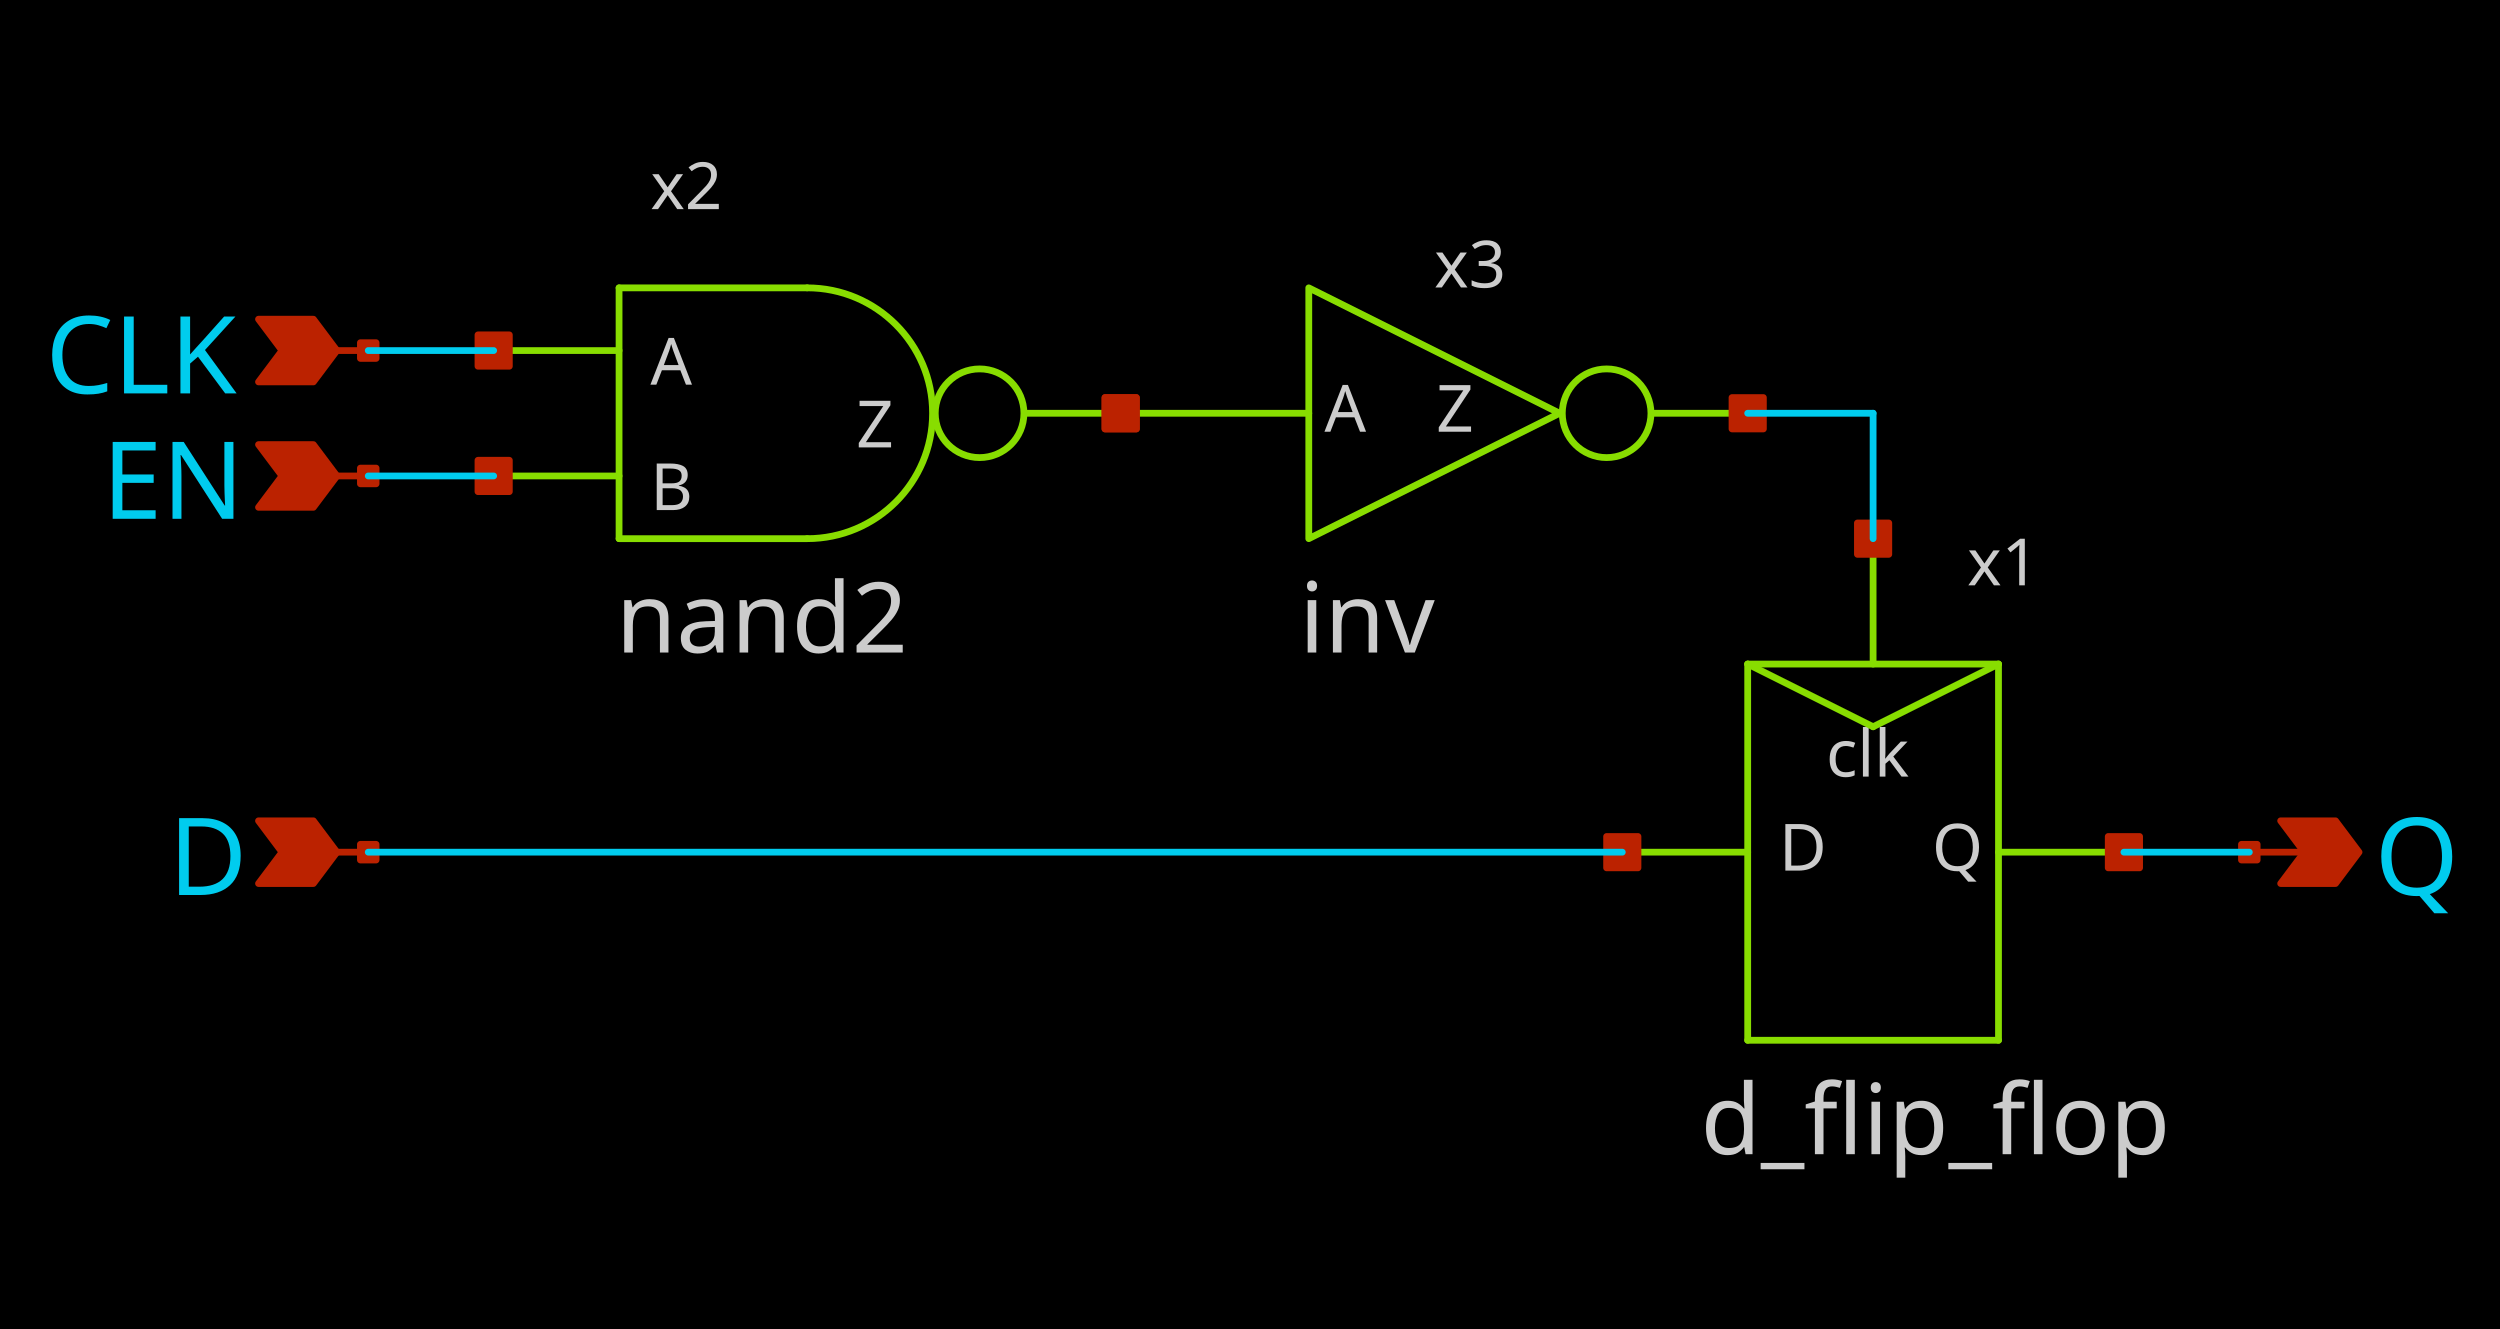
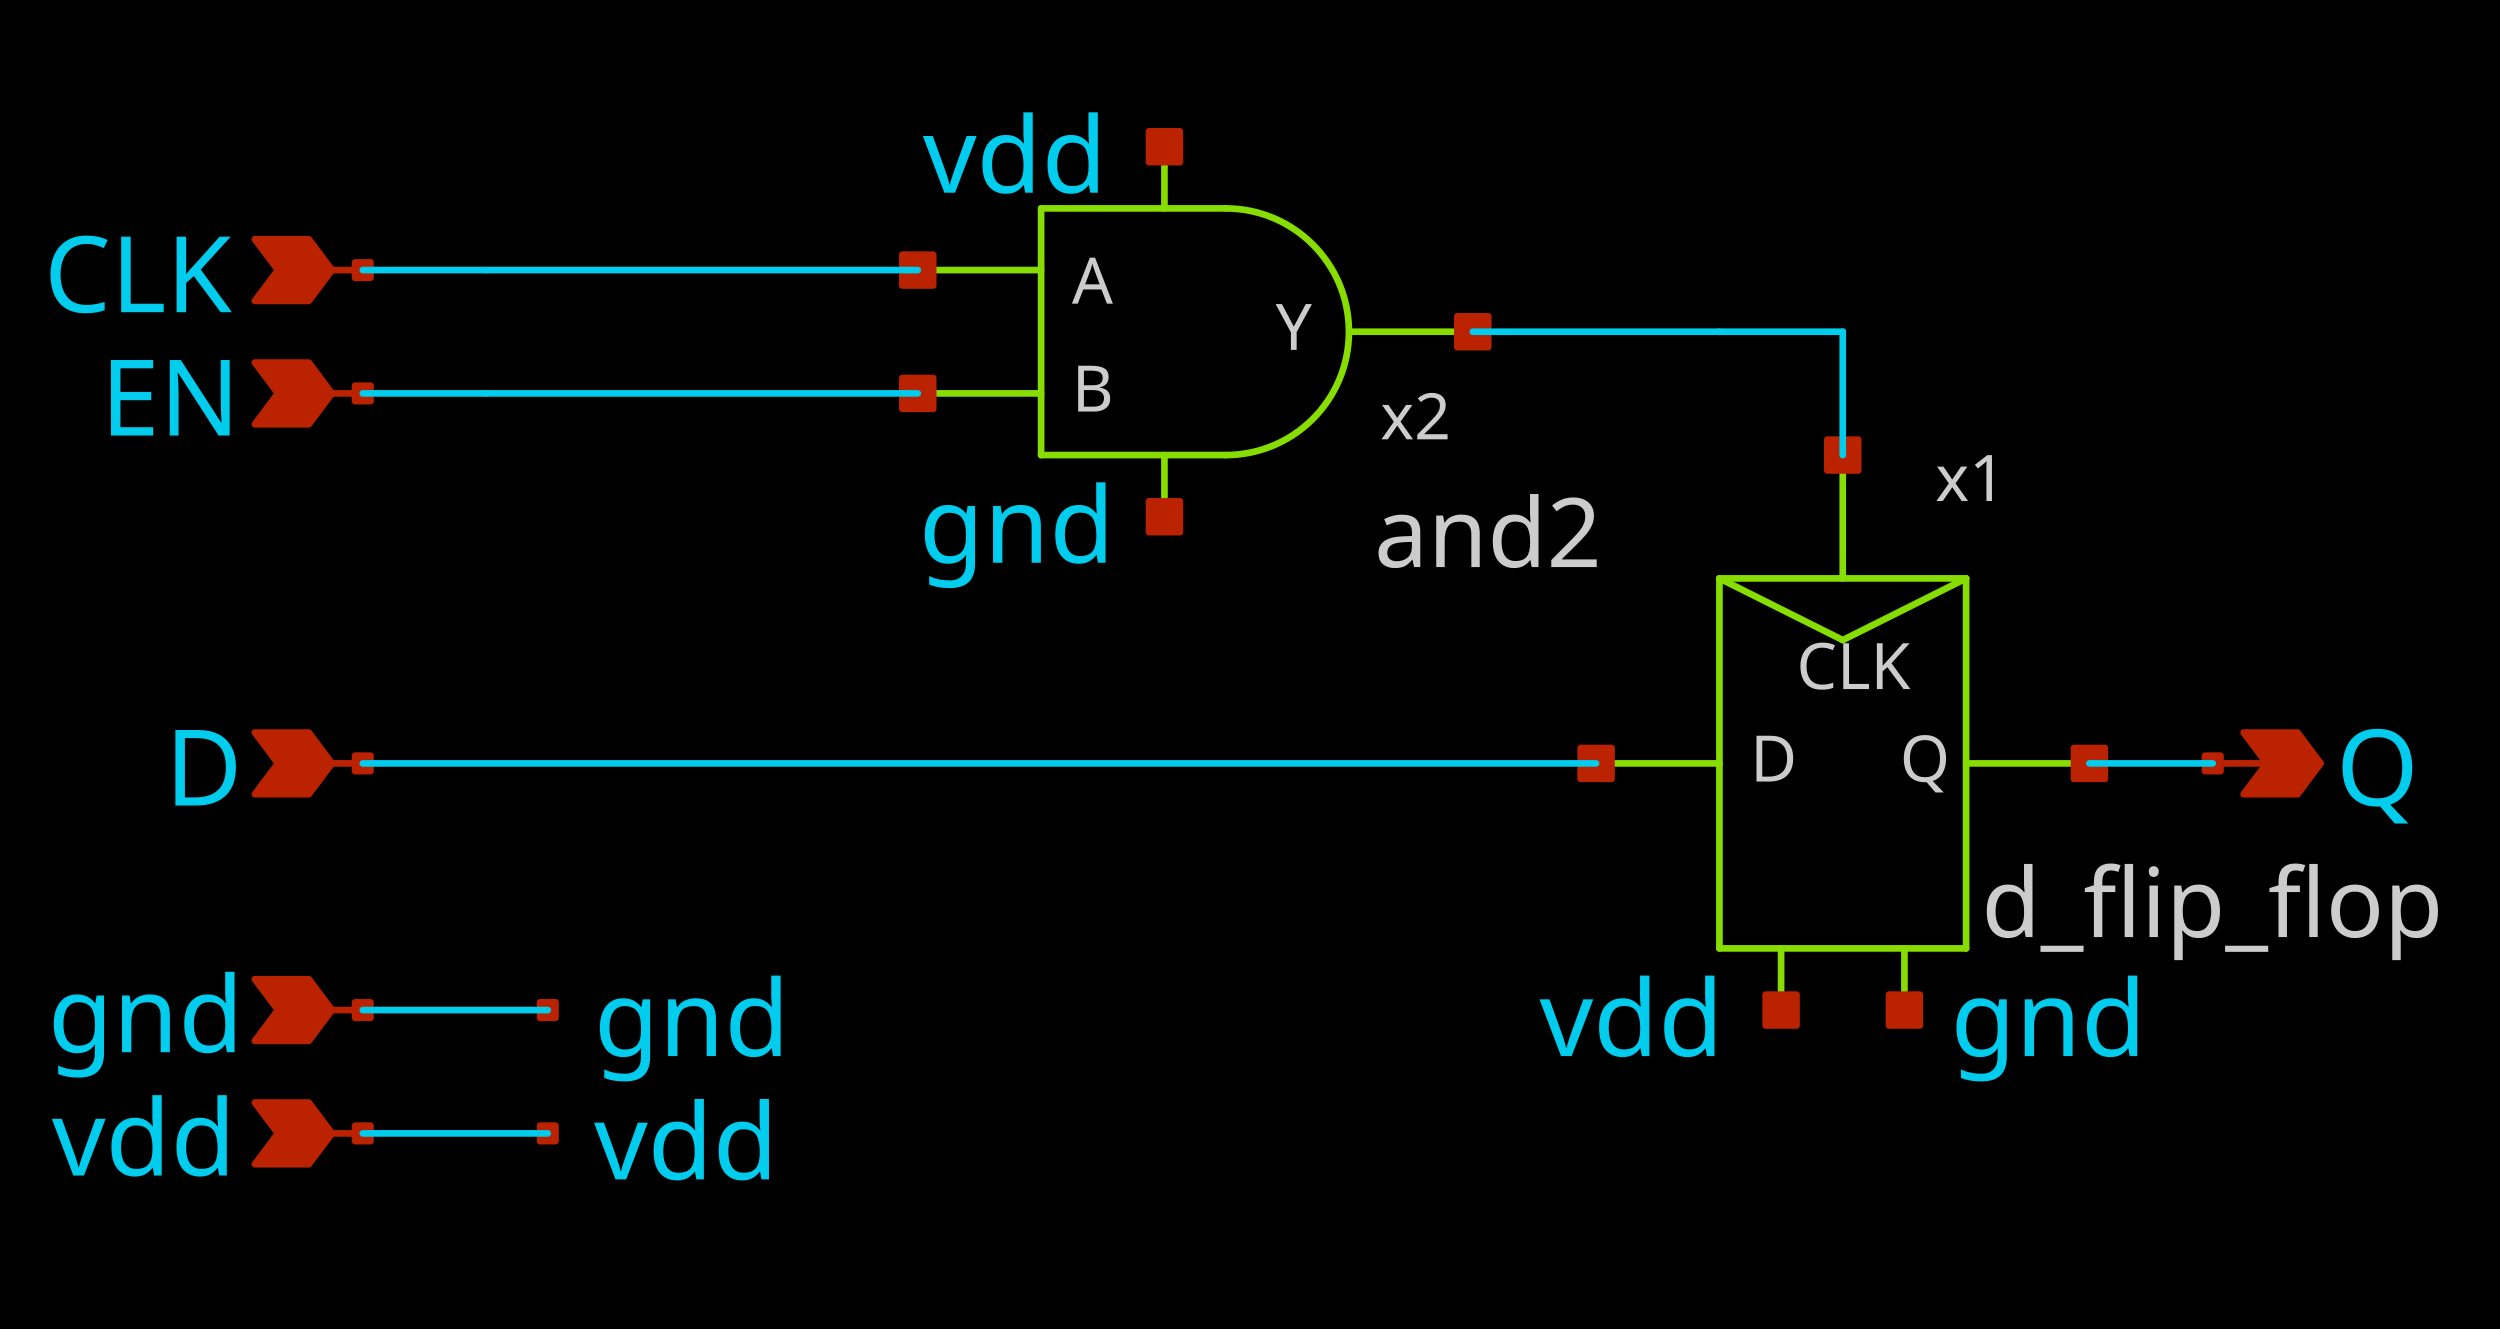
<svg xmlns="http://www.w3.org/2000/svg" width="1280" height="680" version="1.1">
  <style type="text/css">
.l0{
 fill: #000000;
  stroke: #000000;
  stroke-linecap:round;
  stroke-linejoin:round;
-   stroke-width: 3.467;
+   stroke-width: 3.41;
}
.l1{
 fill: #00ccee;
  stroke: #00ccee;
  stroke-linecap:round;
  stroke-linejoin:round;
-   stroke-width: 3.467;
+   stroke-width: 3.41;
}
.l2{
  fill: none;
  stroke: #3f3f3f;
  stroke-linecap:round;
  stroke-linejoin:round;
-   stroke-width: 3.467;
+   stroke-width: 3.41;
}
.l3{
 fill: #cccccc; fill-opacity: 0.5;
  stroke: #cccccc;
  stroke-linecap:round;
  stroke-linejoin:round;
-   stroke-width: 3.467;
+   stroke-width: 3.41;
}
.l4{
 fill: #88dd00;
  stroke: #88dd00;
  stroke-linecap:round;
  stroke-linejoin:round;
-   stroke-width: 3.467;
+   stroke-width: 3.41;
}
.l5{
 fill: #bb2200;
  stroke: #bb2200;
  stroke-linecap:round;
  stroke-linejoin:round;
-   stroke-width: 3.467;
+   stroke-width: 3.41;
}
.l6{
 fill: #00ccee; fill-opacity: 0.5;
  stroke: #00ccee;
  stroke-linecap:round;
  stroke-linejoin:round;
-   stroke-width: 3.467;
+   stroke-width: 3.41;
}
.l7{
 fill: #ff0000; fill-opacity: 0.5;
  stroke: #ff0000;
  stroke-linecap:round;
  stroke-linejoin:round;
-   stroke-width: 3.467;
+   stroke-width: 3.41;
}
.l8{
 fill: #ffff00; fill-opacity: 0.5;
  stroke: #ffff00;
  stroke-linecap:round;
  stroke-linejoin:round;
-   stroke-width: 3.467;
+   stroke-width: 3.41;
}
.l9{
 fill: #ffffff; fill-opacity: 0.5;
  stroke: #ffffff;
  stroke-linecap:round;
  stroke-linejoin:round;
-   stroke-width: 3.467;
+   stroke-width: 3.41;
}
.l10{
 fill: #ff00ff;
  stroke: #ff00ff;
  stroke-linecap:round;
  stroke-linejoin:round;
-   stroke-width: 3.467;
+   stroke-width: 3.41;
}
.l11{
 fill: #00ff00; fill-opacity: 0.5;
  stroke: #00ff00;
  stroke-linecap:round;
  stroke-linejoin:round;
-   stroke-width: 3.467;
+   stroke-width: 3.41;
}
.l12{
 fill: #0044dd; fill-opacity: 0.5;
  stroke: #0044dd;
  stroke-linecap:round;
  stroke-linejoin:round;
-   stroke-width: 3.467;
+   stroke-width: 3.41;
}
.l13{
 fill: #aaaa00; fill-opacity: 0.5;
  stroke: #aaaa00;
  stroke-linecap:round;
  stroke-linejoin:round;
-   stroke-width: 3.467;
+   stroke-width: 3.41;
}
.l14{
  fill: none;
  stroke: #aaccaa;
  stroke-linecap:round;
  stroke-linejoin:round;
-   stroke-width: 3.467;
+   stroke-width: 3.41;
}
.l15{
 fill: #ff7777; fill-opacity: 0.5;
  stroke: #ff7777;
  stroke-linecap:round;
  stroke-linejoin:round;
-   stroke-width: 3.467;
+   stroke-width: 3.41;
}
.l16{
 fill: #bfff81; fill-opacity: 0.5;
  stroke: #bfff81;
  stroke-linecap:round;
  stroke-linejoin:round;
-   stroke-width: 3.467;
+   stroke-width: 3.41;
}
.l17{
  fill: none;
  stroke: #00ffcc;
  stroke-linecap:round;
  stroke-linejoin:round;
-   stroke-width: 3.467;
+   stroke-width: 3.41;
}
.l18{
 fill: #ce0097; fill-opacity: 0.5;
  stroke: #ce0097;
  stroke-linecap:round;
  stroke-linejoin:round;
-   stroke-width: 3.467;
+   stroke-width: 3.41;
}
.l19{
  fill: none;
  stroke: #d2d46b;
  stroke-linecap:round;
  stroke-linejoin:round;
-   stroke-width: 3.467;
+   stroke-width: 3.41;
}
.l20{
  fill: none;
  stroke: #ef6158;
  stroke-linecap:round;
  stroke-linejoin:round;
-   stroke-width: 3.467;
+   stroke-width: 3.41;
}
.l21{
  fill: none;
  stroke: #fdb200;
  stroke-linecap:round;
  stroke-linejoin:round;
-   stroke-width: 3.467;
+   stroke-width: 3.41;
}
text {font-family: Sans-Serif;}
</style>
  <rect class="l0" x="0" y="0" width="1280" height="680" />
-   <text fill="#00ccee" xml:space="preserve" font-size="55.09" transform="translate(23.3516, 201.414)">CLK</text>
-   <text fill="#00ccee" xml:space="preserve" font-size="55.09" transform="translate(52.3516, 265.62)">EN</text>
-   <text fill="#00ccee" xml:space="preserve" font-size="55.09" transform="translate(86.3516, 458.241)">D</text>
-   <text fill="#00ccee" xml:space="preserve" font-size="55.09" transform="translate(1215.86, 458.241)">Q</text>
-   <text fill="#cccccc" xml:space="preserve" font-size="50.081" transform="translate(870.743, 590.936)">d_flip_flop</text>
-   <text fill="#cccccc" xml:space="preserve" font-size="33.388" transform="translate(1007.18, 299.688)">x1</text>
-   <text fill="#cccccc" xml:space="preserve" font-size="33.388" transform="translate(934.95, 397.604)">clk</text>
-   <text fill="#cccccc" xml:space="preserve" font-size="33.388" transform="translate(989.209, 445.759)">Q</text>
-   <text fill="#cccccc" xml:space="preserve" font-size="33.388" transform="translate(910.873, 445.759)">D</text>
-   <text fill="#cccccc" xml:space="preserve" font-size="50.081" transform="translate(315.354, 334.108)">nand2</text>
-   <text fill="#cccccc" xml:space="preserve" font-size="33.388" transform="translate(333.011, 107.068)">x2</text>
-   <text fill="#cccccc" xml:space="preserve" font-size="33.388" transform="translate(333.011, 196.957)">A</text>
-   <text fill="#cccccc" xml:space="preserve" font-size="33.388" transform="translate(333.011, 261.164)">B</text>
-   <text fill="#cccccc" xml:space="preserve" font-size="33.388" transform="translate(438.425, 229.061)">Z</text>
-   <text fill="#cccccc" xml:space="preserve" font-size="50.081" transform="translate(665.281, 334.108)">inv</text>
-   <text fill="#cccccc" xml:space="preserve" font-size="33.388" transform="translate(734.304, 147.197)">x3</text>
-   <text fill="#cccccc" xml:space="preserve" font-size="33.388" transform="translate(735.381, 221.035)">Z</text>
-   <text fill="#cccccc" xml:space="preserve" font-size="33.388" transform="translate(678.123, 221.035)">A</text>
-   <path class="l4" d="M959.028 275.793L959.028 340" />
-   <path class="l4" d="M1023.23 436.31L1087.44 436.31" />
-   <path class="l4" d="M830.614 436.31L894.821 436.31" />
-   <path class="l4" d="M894.821 340L894.821 532.621" />
-   <path class="l4" d="M894.821 532.621L1023.23 532.621" />
-   <path class="l4" d="M1023.23 340L1023.23 532.621" />
-   <path class="l4" d="M894.821 340L1023.23 340" />
-   <path class="l4" d="M894.821 340L959.028 372.103" />
-   <path class="l4" d="M959.028 372.103L1023.23 340" />
-   <path class="l4" d="M316.959 147.379L316.959 275.793" />
-   <path class="l4" d="M252.752 179.483L316.959 179.483" />
-   <path class="l4" d="M252.752 243.69L316.959 243.69" />
-   <path class="l4" d="M316.959 147.379L413.27 147.379" />
-   <path class="l4" d="M316.959 275.793L413.27 275.793" />
-   <path class="l4" d="M525.632 211.586L573.787 211.586" />
-   <path class="l4" style="fill:none;" d="M413.27 275.793 A64.207 64.207 0 0 0 413.27 147.379" />
-   <circle class="l4" cx="501.554" cy="211.586" r="22.701" style="fill:none;" />
-   <path class="l4" d="M846.666 211.586L894.821 211.586" />
-   <path class="l4" d="M573.787 211.586L670.097 211.586" />
-   <path class="l4" style="fill:none;" d="M670.097 275.793L670.097 147.379L798.511 211.586L670.097 275.793" />
-   <circle class="l4" cx="822.588" cy="211.586" r="22.701" style="fill:none;" />
-   <path class="l5" d="M951.002 267.767L967.054 267.767L967.054 283.819L951.002 283.819L951.002 267.767z" />
-   <path class="l5" d="M1079.42 428.284L1095.47 428.284L1095.47 444.336L1079.42 444.336L1079.42 428.284z" />
-   <path class="l5" d="M822.588 428.284L838.64 428.284L838.64 444.336L822.588 444.336L822.588 428.284z" />
-   <path class="l5" d="M244.727 171.457L260.778 171.457L260.778 187.509L244.727 187.509L244.727 171.457z" />
-   <path class="l5" d="M244.727 235.664L260.778 235.664L260.778 251.716L244.727 251.716L244.727 235.664z" />
-   <path class="l5" d="M565.761 203.56L581.813 203.56L581.813 219.612L565.761 219.612L565.761 203.56z" />
-   <path class="l5" d="M172.494 179.483L188.546 179.483" />
-   <path class="l5" d="M172.494 179.483L160.455 163.431L132.365 163.431L144.403 179.483L132.365 195.535L160.455 195.535L172.494 179.483" />
-   <path class="l5" d="M184.533 175.47L192.559 175.47L192.559 183.496L184.533 183.496L184.533 175.47z" />
-   <path class="l5" d="M172.494 243.69L188.546 243.69" />
-   <path class="l5" d="M172.494 243.69L160.455 227.638L132.365 227.638L144.403 243.69L132.365 259.741L160.455 259.741L172.494 243.69" />
-   <path class="l5" d="M184.533 239.677L192.559 239.677L192.559 247.703L184.533 247.703L184.533 239.677z" />
-   <path class="l5" d="M172.494 436.31L188.546 436.31" />
-   <path class="l5" d="M172.494 436.31L160.455 420.259L132.365 420.259L144.403 436.31L132.365 452.362L160.455 452.362L172.494 436.31" />
-   <path class="l5" d="M184.533 432.297L192.559 432.297L192.559 440.323L184.533 440.323L184.533 432.297z" />
-   <path class="l5" d="M1151.65 436.31L1179.74 436.31" />
-   <path class="l5" d="M1207.83 436.31L1195.79 420.259L1167.7 420.259L1179.74 436.31L1167.7 452.362L1195.79 452.362L1207.83 436.31" />
-   <path class="l5" d="M1147.64 432.297L1155.66 432.297L1155.66 440.323L1147.64 440.323L1147.64 432.297z" />
-   <path class="l5" d="M886.795 203.56L902.847 203.56L902.847 219.612L886.795 219.612L886.795 203.56z" />
-   <path class="l5" d="M565.761 203.56L581.813 203.56L581.813 219.612L565.761 219.612L565.761 203.56z" />
-   <path class="l1" d="M959.028 211.586L959.028 275.793" />
-   <path class="l1" d="M188.546 243.69L252.752 243.69" />
-   <path class="l1" d="M188.546 179.483L252.752 179.483" />
-   <path class="l1" d="M1087.44 436.31L1151.65 436.31" />
-   <path class="l1" d="M894.821 211.586L959.028 211.586" />
-   <path class="l1" d="M188.546 436.31L830.614 436.31" />
+   <text fill="#00ccee" xml:space="preserve" font-size="54.179" transform="translate(22.5475, 159.848)">CLK</text>
+   <text fill="#00ccee" xml:space="preserve" font-size="54.179" transform="translate(51.5475, 222.993)">EN</text>
+   <text fill="#00ccee" xml:space="preserve" font-size="54.179" transform="translate(84.5475, 412.43)">D</text>
+   <text fill="#00ccee" xml:space="preserve" font-size="54.179" transform="translate(1196.08, 412.43)">Q</text>
+   <text fill="#00ccee" xml:space="preserve" font-size="54.179" transform="translate(26.5475, 601.867)">vdd</text>
+   <text fill="#00ccee" xml:space="preserve" font-size="54.179" transform="translate(304.144, 603.84)">vdd</text>
+   <text fill="#00ccee" xml:space="preserve" font-size="54.179" transform="translate(24.5475, 538.721)">gnd</text>
+   <text fill="#00ccee" xml:space="preserve" font-size="54.179" transform="translate(304.144, 540.695)">gnd</text>
+   <text fill="#00ccee" xml:space="preserve" font-size="54.179" transform="translate(998.746, 540.695)">gnd</text>
+   <text fill="#00ccee" xml:space="preserve" font-size="54.179" transform="translate(788.241, 540.695)">vdd</text>
+   <text fill="#00ccee" xml:space="preserve" font-size="54.179" transform="translate(470.513, 288.112)">gnd</text>
+   <text fill="#00ccee" xml:space="preserve" font-size="54.179" transform="translate(472.513, 98.6754)">vdd</text>
+   <text fill="#cccccc" xml:space="preserve" font-size="49.254" transform="translate(1014.53, 479.786)">d_flip_flop</text>
+   <text fill="#cccccc" xml:space="preserve" font-size="32.836" transform="translate(990.853, 256.498)">x1</text>
+   <text fill="#cccccc" xml:space="preserve" font-size="32.836" transform="translate(919.814, 352.795)">CLK</text>
+   <text fill="#cccccc" xml:space="preserve" font-size="32.836" transform="translate(972.746, 400.154)">Q</text>
+   <text fill="#cccccc" xml:space="preserve" font-size="32.836" transform="translate(896.134, 400.154)">D</text>
+   <text fill="#cccccc" xml:space="preserve" font-size="49.254" transform="translate(703.54, 290.349)">and2</text>
+   <text fill="#cccccc" xml:space="preserve" font-size="32.836" transform="translate(706.698, 224.925)">x2</text>
+   <text fill="#cccccc" xml:space="preserve" font-size="32.836" transform="translate(548.834, 155.465)">A</text>
+   <text fill="#cccccc" xml:space="preserve" font-size="32.836" transform="translate(653.125, 179.145)">Y</text>
+   <text fill="#cccccc" xml:space="preserve" font-size="32.836" transform="translate(548.834, 210.718)">B</text>
+   <path class="l4" d="M943.493 232.998L943.493 296.143" />
+   <path class="l4" d="M1006.64 390.862L1069.78 390.862" />
+   <path class="l4" d="M817.202 390.862L880.348 390.862" />
+   <path class="l4" d="M880.348 296.143L880.348 485.58" />
+   <path class="l4" d="M880.348 485.58L1006.64 485.58" />
+   <path class="l4" d="M1006.64 296.143L1006.64 485.58" />
+   <path class="l4" d="M880.348 296.143L1006.64 296.143" />
+   <path class="l4" d="M880.348 296.143L943.493 327.716" />
+   <path class="l4" d="M943.493 327.716L1006.64 296.143" />
+   <path class="l4" d="M911.921 485.58L911.921 517.153" />
+   <path class="l4" d="M975.066 485.58L975.066 517.153" />
+   <path class="l4" d="M533.047 106.707L533.047 232.998" />
+   <path class="l4" d="M469.902 138.279L533.047 138.279" />
+   <path class="l4" d="M690.911 169.852L754.057 169.852" />
+   <path class="l4" d="M469.902 201.425L533.047 201.425" />
+   <path class="l4" d="M533.047 106.707L627.766 106.707" />
+   <path class="l4" d="M533.047 232.998L627.766 232.998" />
+   <path class="l4" d="M596.193 232.998L596.193 264.571" />
+   <path class="l4" d="M596.193 75.134L596.193 106.707" />
+   <path class="l4" style="fill:none;" d="M627.766 232.998 A63.146 63.146 0 0 0 627.766 106.707" />
+   <path class="l5" d="M935.6 225.105L951.387 225.105L951.387 240.891L935.6 240.891L935.6 225.105z" />
+   <path class="l5" d="M1061.89 382.969L1077.68 382.969L1077.68 398.755L1061.89 398.755L1061.89 382.969z" />
+   <path class="l5" d="M809.309 382.969L825.095 382.969L825.095 398.755L809.309 398.755L809.309 382.969z" />
+   <path class="l5" d="M904.027 509.26L919.814 509.26L919.814 525.046L904.027 525.046L904.027 509.26z" />
+   <path class="l5" d="M967.173 509.26L982.959 509.26L982.959 525.046L967.173 525.046L967.173 509.26z" />
+   <path class="l5" d="M169.96 138.279L185.746 138.279" />
+   <path class="l5" d="M169.96 138.279L158.12 122.493L130.494 122.493L142.334 138.279L130.494 154.066L158.12 154.066L169.96 138.279" />
+   <path class="l5" d="M181.8 134.333L189.693 134.333L189.693 142.226L181.8 142.226L181.8 134.333z" />
+   <path class="l5" d="M169.96 201.425L185.746 201.425" />
+   <path class="l5" d="M169.96 201.425L158.12 185.639L130.494 185.639L142.334 201.425L130.494 217.211L158.12 217.211L169.96 201.425" />
+   <path class="l5" d="M181.8 197.478L189.693 197.478L189.693 205.372L181.8 205.372L181.8 197.478z" />
+   <path class="l5" d="M169.96 390.862L185.746 390.862" />
+   <path class="l5" d="M169.96 390.862L158.12 375.075L130.494 375.075L142.334 390.862L130.494 406.648L158.12 406.648L169.96 390.862" />
+   <path class="l5" d="M181.8 386.915L189.693 386.915L189.693 394.808L181.8 394.808L181.8 386.915z" />
+   <path class="l5" d="M1132.93 390.862L1160.56 390.862" />
+   <path class="l5" d="M1188.18 390.862L1176.34 375.075L1148.72 375.075L1160.56 390.862L1148.72 406.648L1176.34 406.648L1188.18 390.862" />
+   <path class="l5" d="M1128.98 386.915L1136.88 386.915L1136.88 394.808L1128.98 394.808L1128.98 386.915z" />
+   <path class="l5" d="M169.96 580.299L185.746 580.299" />
+   <path class="l5" d="M169.96 580.299L158.12 564.512L130.494 564.512L142.334 580.299L130.494 596.085L158.12 596.085L169.96 580.299" />
+   <path class="l5" d="M181.8 576.352L189.693 576.352L189.693 584.245L181.8 584.245L181.8 576.352z" />
+   <path class="l5" d="M276.518 576.352L284.411 576.352L284.411 584.245L276.518 584.245L276.518 576.352z" />
+   <path class="l5" d="M169.96 517.153L185.746 517.153" />
+   <path class="l5" d="M169.96 517.153L158.12 501.367L130.494 501.367L142.334 517.153L130.494 532.939L158.12 532.939L169.96 517.153" />
+   <path class="l5" d="M181.8 513.206L189.693 513.206L189.693 521.1L181.8 521.1L181.8 513.206z" />
+   <path class="l5" d="M276.518 513.206L284.411 513.206L284.411 521.1L276.518 521.1L276.518 513.206z" />
+   <path class="l5" d="M971.12 513.206L979.013 513.206L979.013 521.1L971.12 521.1L971.12 513.206z" />
+   <path class="l5" d="M907.974 513.206L915.867 513.206L915.867 521.1L907.974 521.1L907.974 513.206z" />
+   <path class="l5" d="M462.008 130.386L477.795 130.386L477.795 146.173L462.008 146.173L462.008 130.386z" />
+   <path class="l5" d="M746.164 161.959L761.95 161.959L761.95 177.745L746.164 177.745L746.164 161.959z" />
+   <path class="l5" d="M462.008 193.532L477.795 193.532L477.795 209.318L462.008 209.318L462.008 193.532z" />
+   <path class="l5" d="M588.3 67.241L604.086 67.241L604.086 83.027L588.3 83.027L588.3 67.241z" />
+   <path class="l5" d="M588.3 256.677L604.086 256.677L604.086 272.464L588.3 272.464L588.3 256.677z" />
+   <path class="l5" d="M592.246 260.624L600.139 260.624L600.139 268.517L592.246 268.517L592.246 260.624z" />
+   <path class="l5" d="M592.246 71.187L600.139 71.187L600.139 79.081L592.246 79.081L592.246 71.187z" />
+   <path class="l1" d="M943.493 169.852L943.493 232.998" />
+   <path class="l1" d="M185.746 201.425L248.892 201.425" />
+   <path class="l1" d="M185.746 138.279L248.892 138.279" />
+   <path class="l1" d="M1069.78 390.862L1132.93 390.862" />
+   <path class="l1" d="M880.348 169.852L943.493 169.852" />
+   <path class="l1" d="M185.746 390.862L817.202 390.862" />
+   <path class="l1" d="M754.057 169.852L880.348 169.852" />
+   <path class="l1" d="M248.892 138.279L469.902 138.279" />
+   <path class="l1" d="M248.892 201.425L469.902 201.425" />
+   <path class="l1" d="M185.746 580.299L280.465 580.299" />
+   <path class="l1" d="M185.746 517.153L280.465 517.153" />
</svg>
